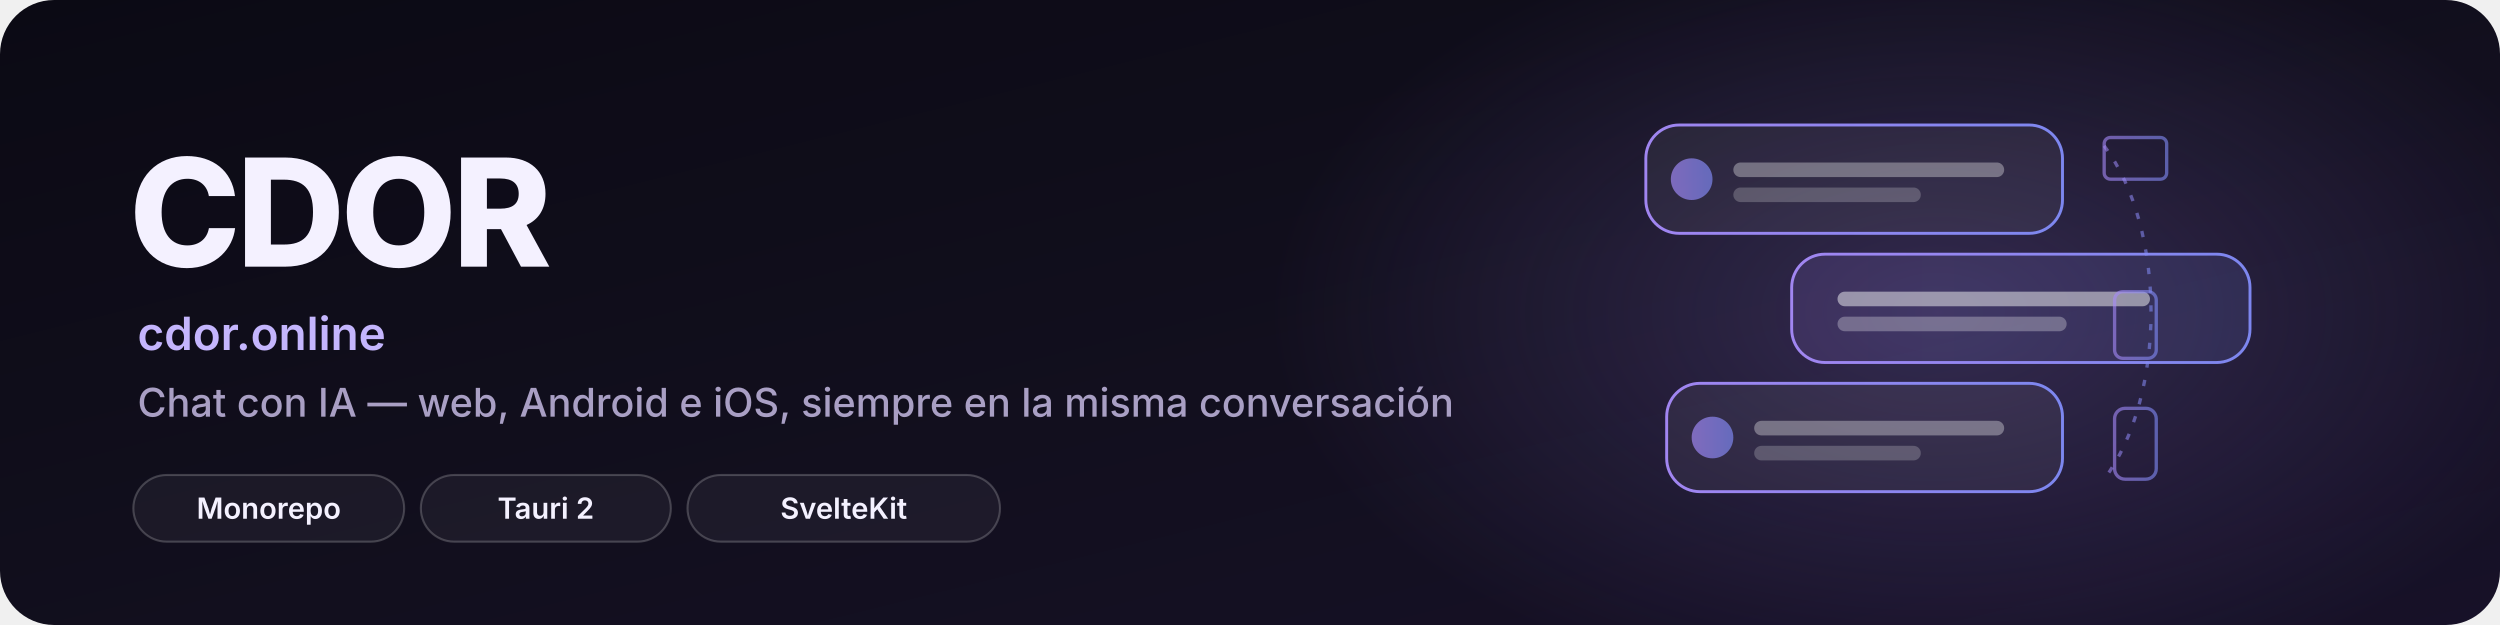
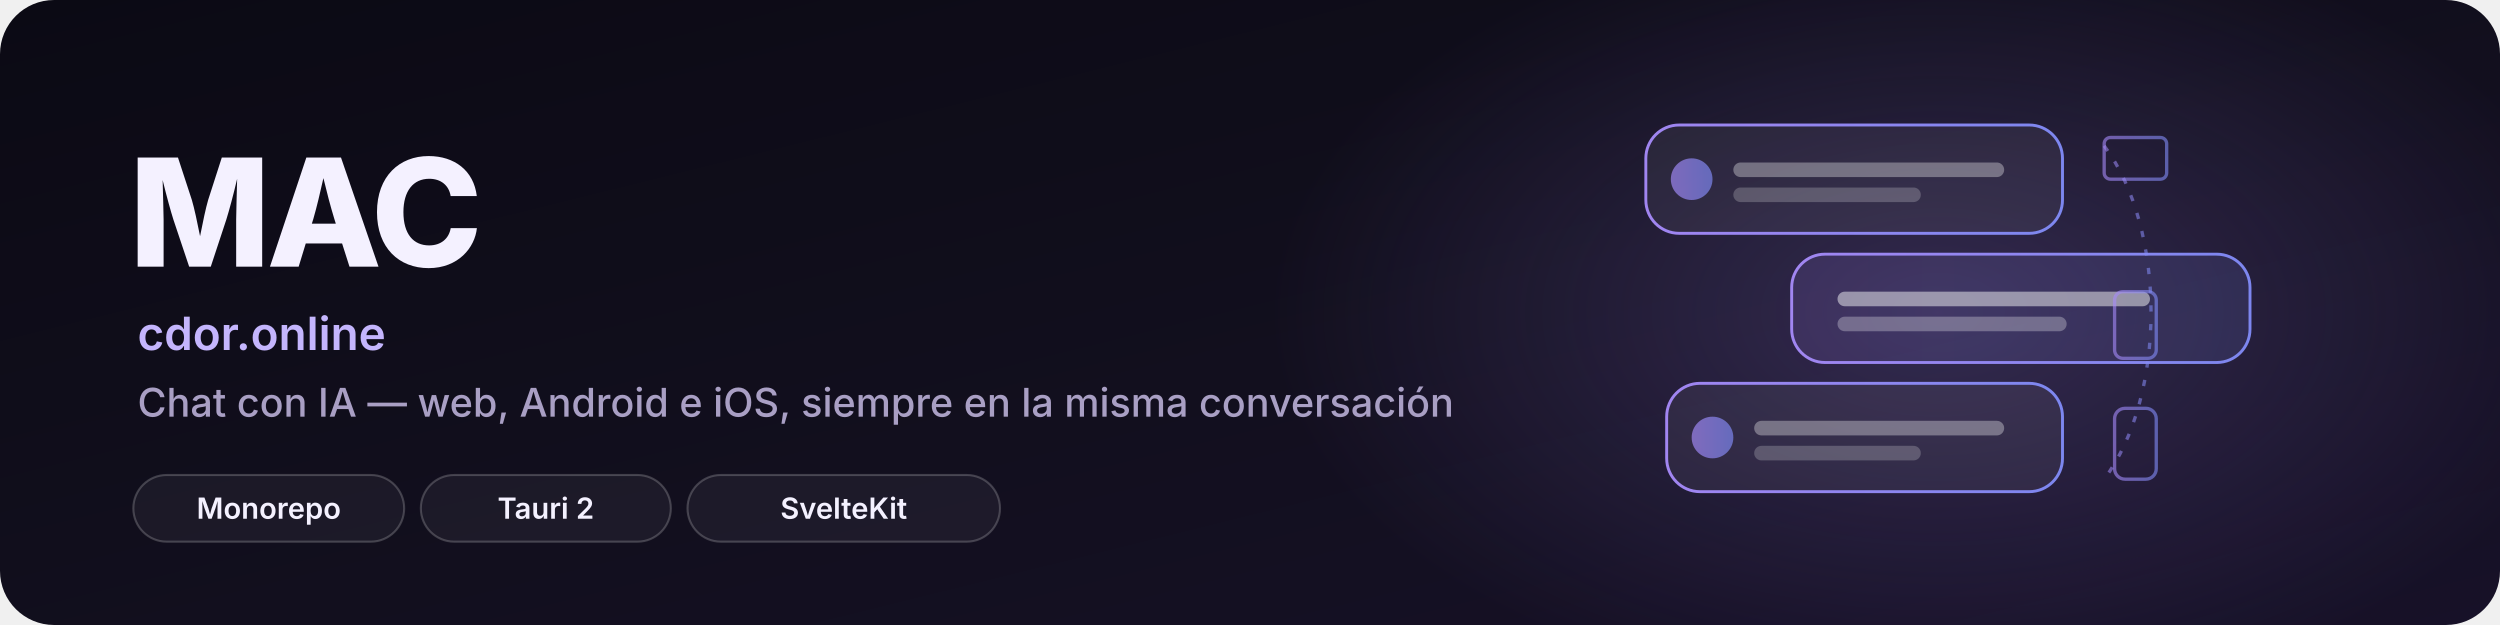
<svg xmlns="http://www.w3.org/2000/svg" viewBox="0 0 1200 300" width="1200" height="300" role="img" aria-labelledby="t d">
  <defs>
    <linearGradient id="bg" x1="0" y1="0" x2="1" y2="1">
      <stop offset="0" stop-color="#0b0a14" />
      <stop offset="0.55" stop-color="#120f1e" />
      <stop offset="1" stop-color="#171128" />
    </linearGradient>
    <linearGradient id="accent" x1="0" y1="0" x2="1" y2="0">
      <stop offset="0" stop-color="#a78bfa" />
      <stop offset="1" stop-color="#818cf8" />
    </linearGradient>
    <radialGradient id="glow" cx="0.5" cy="0.5" r="0.5">
      <stop offset="0" stop-color="#a78bfa" stop-opacity="0.22" />
      <stop offset="1" stop-color="#a78bfa" stop-opacity="0" />
    </radialGradient>
  </defs>
  <rect width="1200" height="300" rx="26" fill="url(#bg)" />
  <ellipse cx="930" cy="150" rx="320" ry="190" fill="url(#glow)" />
  <g opacity="0.95">
    <rect x="790" y="60" width="200" height="52" rx="16" fill="#ffffff" fill-opacity="0.06" stroke="url(#accent)" stroke-width="1.4" />
    <circle cx="812" cy="86" r="10" fill="url(#accent)" opacity="0.7" />
    <rect x="832" y="78" width="130" height="7" rx="3.5" fill="#ffffff" opacity="0.35" />
    <rect x="832" y="90" width="90" height="7" rx="3.5" fill="#ffffff" opacity="0.22" />
    <rect x="860" y="122" width="220" height="52" rx="16" fill="url(#accent)" fill-opacity="0.14" stroke="url(#accent)" stroke-width="1.4" />
    <rect x="882" y="140" width="150" height="7" rx="3.5" fill="#ffffff" opacity="0.5" />
    <rect x="882" y="152" width="110" height="7" rx="3.5" fill="#ffffff" opacity="0.3" />
    <rect x="800" y="184" width="190" height="52" rx="16" fill="#ffffff" fill-opacity="0.06" stroke="url(#accent)" stroke-width="1.4" />
    <circle cx="822" cy="210" r="10" fill="url(#accent)" opacity="0.7" />
    <rect x="842" y="202" width="120" height="7" rx="3.5" fill="#ffffff" opacity="0.35" />
    <rect x="842" y="214" width="80" height="7" rx="3.5" fill="#ffffff" opacity="0.22" />
  </g>
  <g stroke="url(#accent)" stroke-width="1.6" fill="none" opacity="0.55">
    <path d="M1010,70 C1040,110 1040,190 1010,230" stroke-dasharray="3 6" />
  </g>
  <rect x="1010" y="66" width="30" height="20" rx="3" stroke="url(#accent)" stroke-width="1.6" fill="none" opacity="0.6" />
  <rect x="1015" y="140" width="20" height="32" rx="4" stroke="url(#accent)" stroke-width="1.6" fill="none" opacity="0.6" />
  <rect x="1015" y="196" width="20" height="34" rx="5" stroke="url(#accent)" stroke-width="1.6" fill="none" opacity="0.6" />
-   <text x="62" y="128" font-family="Inter, 'Segoe UI', Roboto, 'Helvetica Neue', Arial, sans-serif" font-size="72" font-weight="800" letter-spacing="-2" fill="#f4f1ff">CDOR</text>
+   <text x="62" y="128" font-family="Inter, 'Segoe UI', Roboto, 'Helvetica Neue', Arial, sans-serif" font-size="72" font-weight="800" letter-spacing="-2" fill="#f4f1ff">MAC</text>
  <text x="66" y="168" font-family="Inter, 'Segoe UI', Roboto, 'Helvetica Neue', Arial, sans-serif" font-size="22" font-weight="600" fill="#c4b5fd">cdor.online</text>
  <text x="66" y="200" font-family="Inter, 'Segoe UI', Roboto, 'Helvetica Neue', Arial, sans-serif" font-size="19" font-weight="500" fill="#a99fc4">Chat con IA — web, Android e iOS, siempre en la misma conversación</text>
  <rect x="64" y="228" width="130" height="32" rx="16" fill="#ffffff" fill-opacity="0.05" stroke="#ffffff" stroke-opacity="0.2" />
  <text x="129.0" y="249" text-anchor="middle" font-family="Inter, 'Segoe UI', Roboto, 'Helvetica Neue', Arial, sans-serif" font-size="14" font-weight="600" fill="#f4f1ff">Monorepo</text>
  <rect x="202" y="228" width="120" height="32" rx="16" fill="#ffffff" fill-opacity="0.05" stroke="#ffffff" stroke-opacity="0.2" />
  <text x="262.0" y="249" text-anchor="middle" font-family="Inter, 'Segoe UI', Roboto, 'Helvetica Neue', Arial, sans-serif" font-size="14" font-weight="600" fill="#f4f1ff">Tauri 2</text>
  <rect x="330" y="228" width="150" height="32" rx="16" fill="#ffffff" fill-opacity="0.05" stroke="#ffffff" stroke-opacity="0.2" />
  <text x="405.0" y="249" text-anchor="middle" font-family="Inter, 'Segoe UI', Roboto, 'Helvetica Neue', Arial, sans-serif" font-size="14" font-weight="600" fill="#f4f1ff">SvelteKit</text>
</svg>
